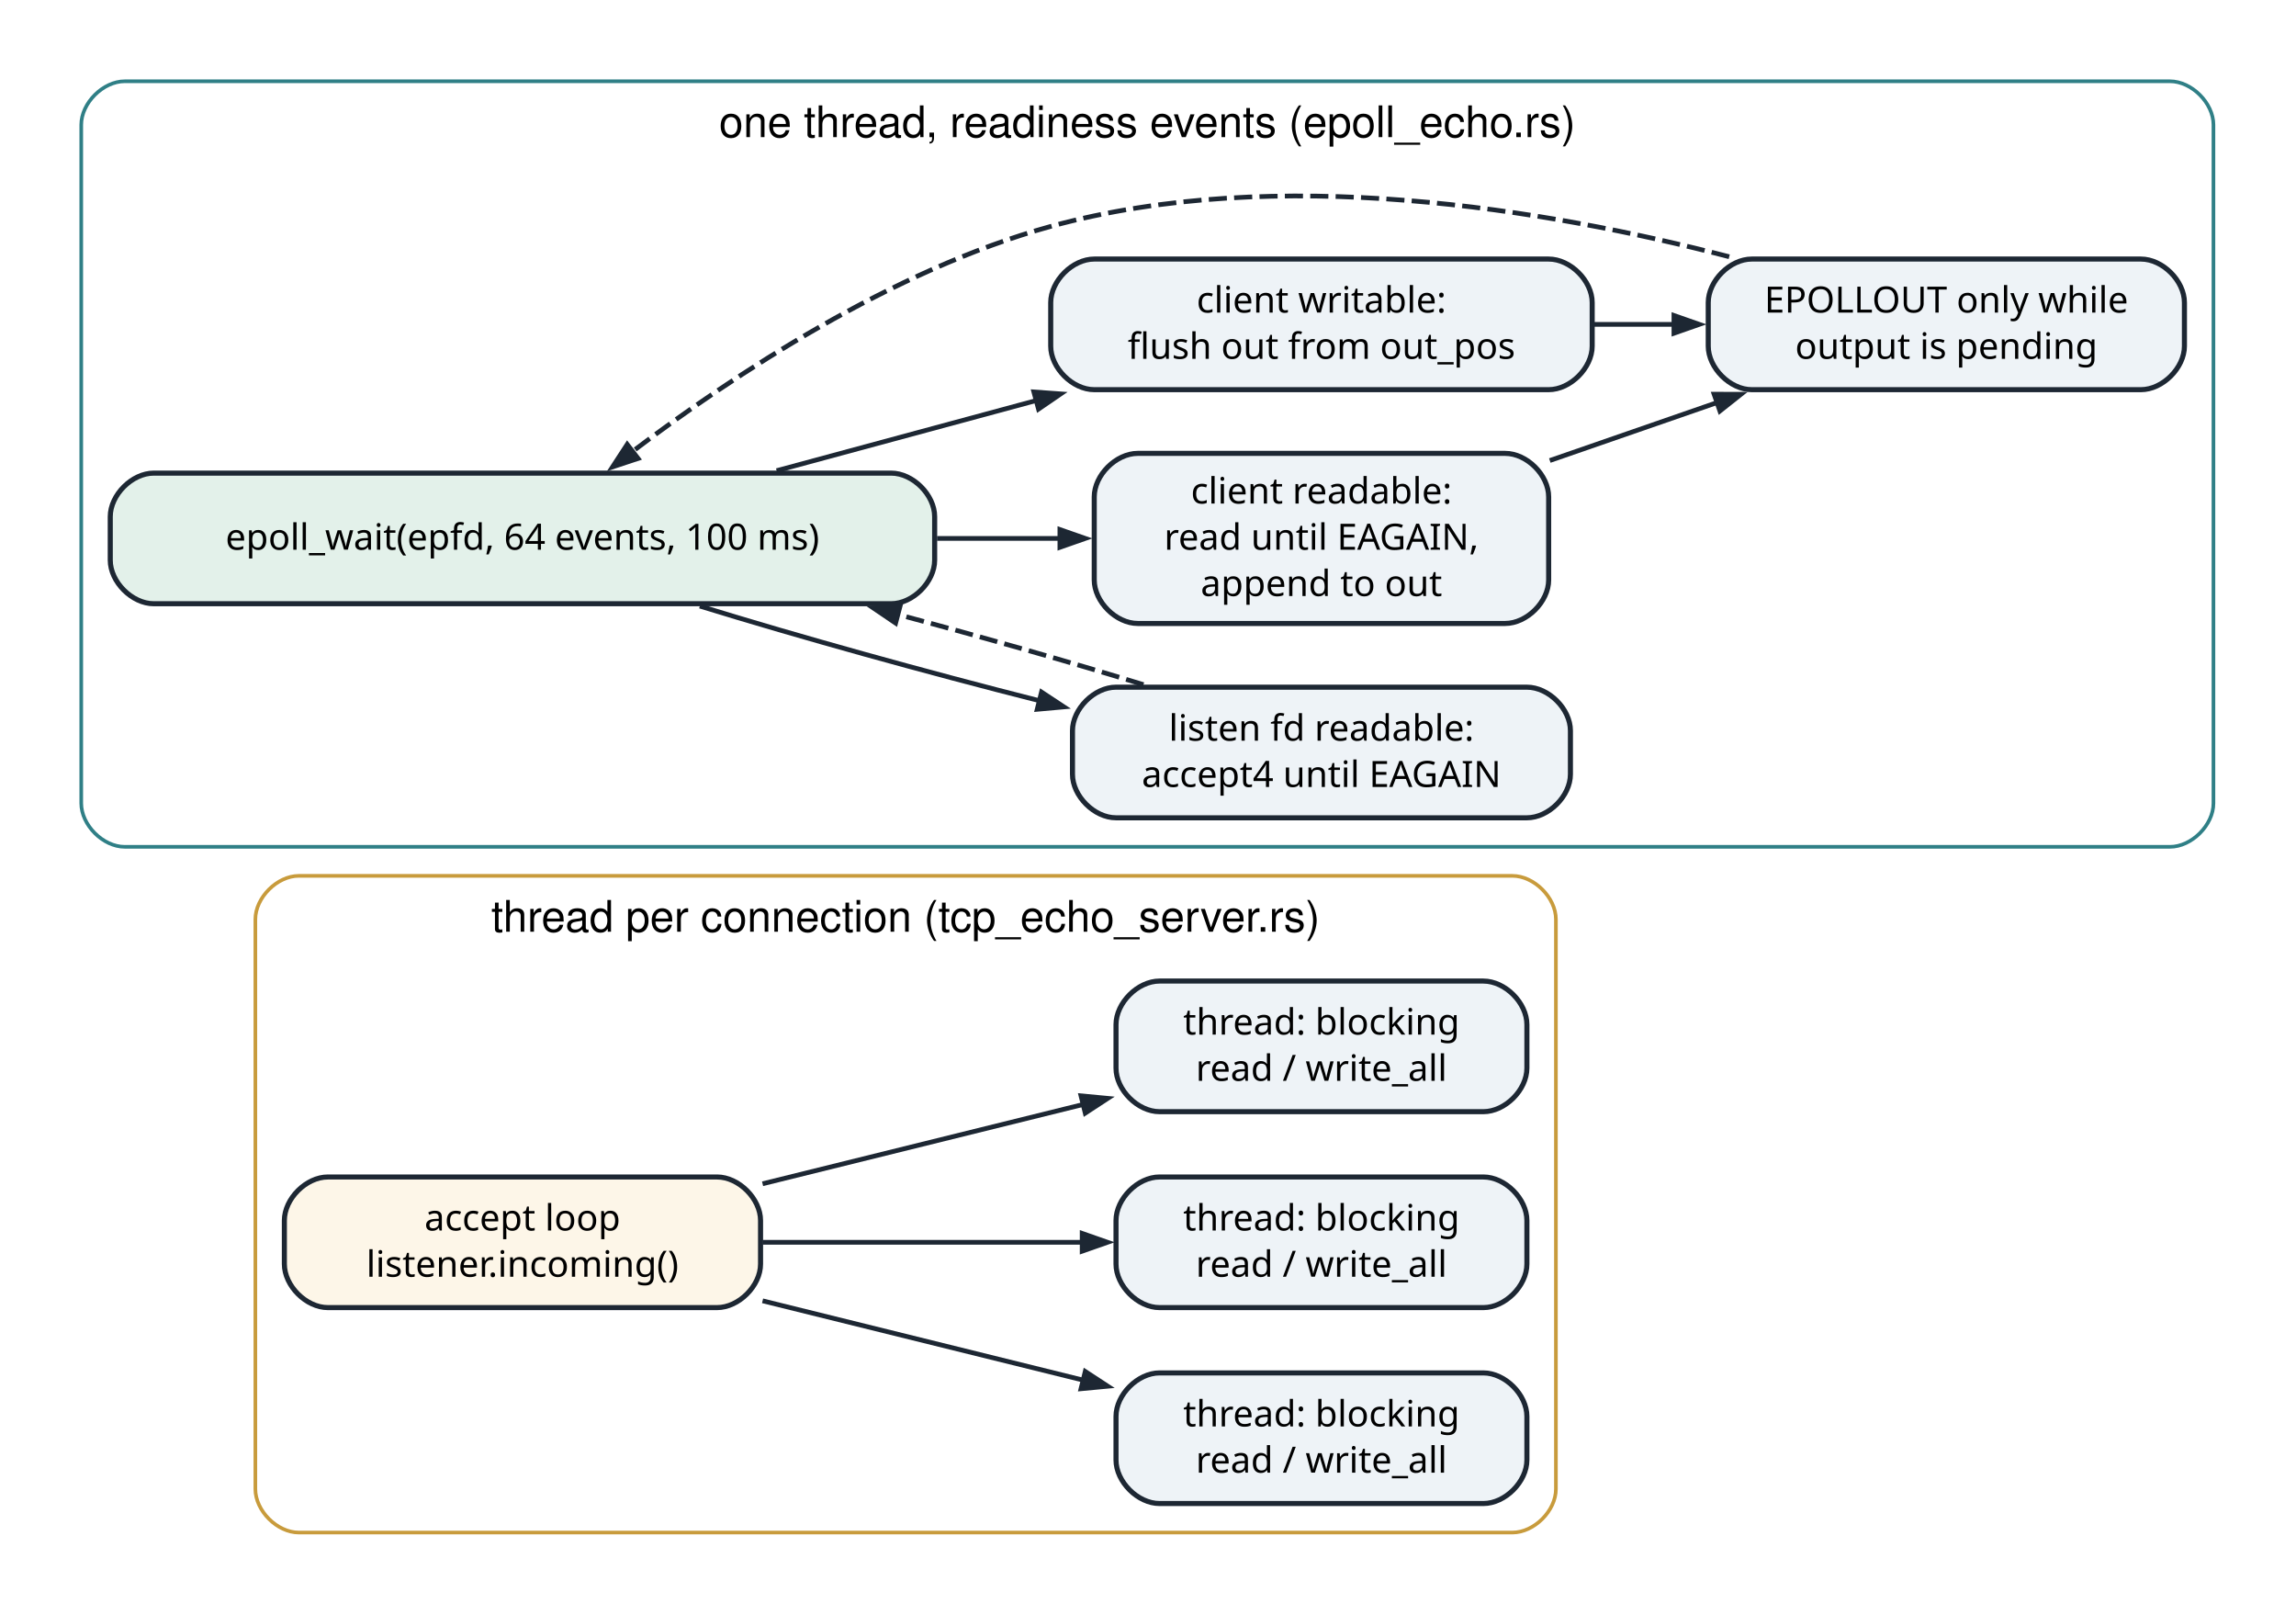
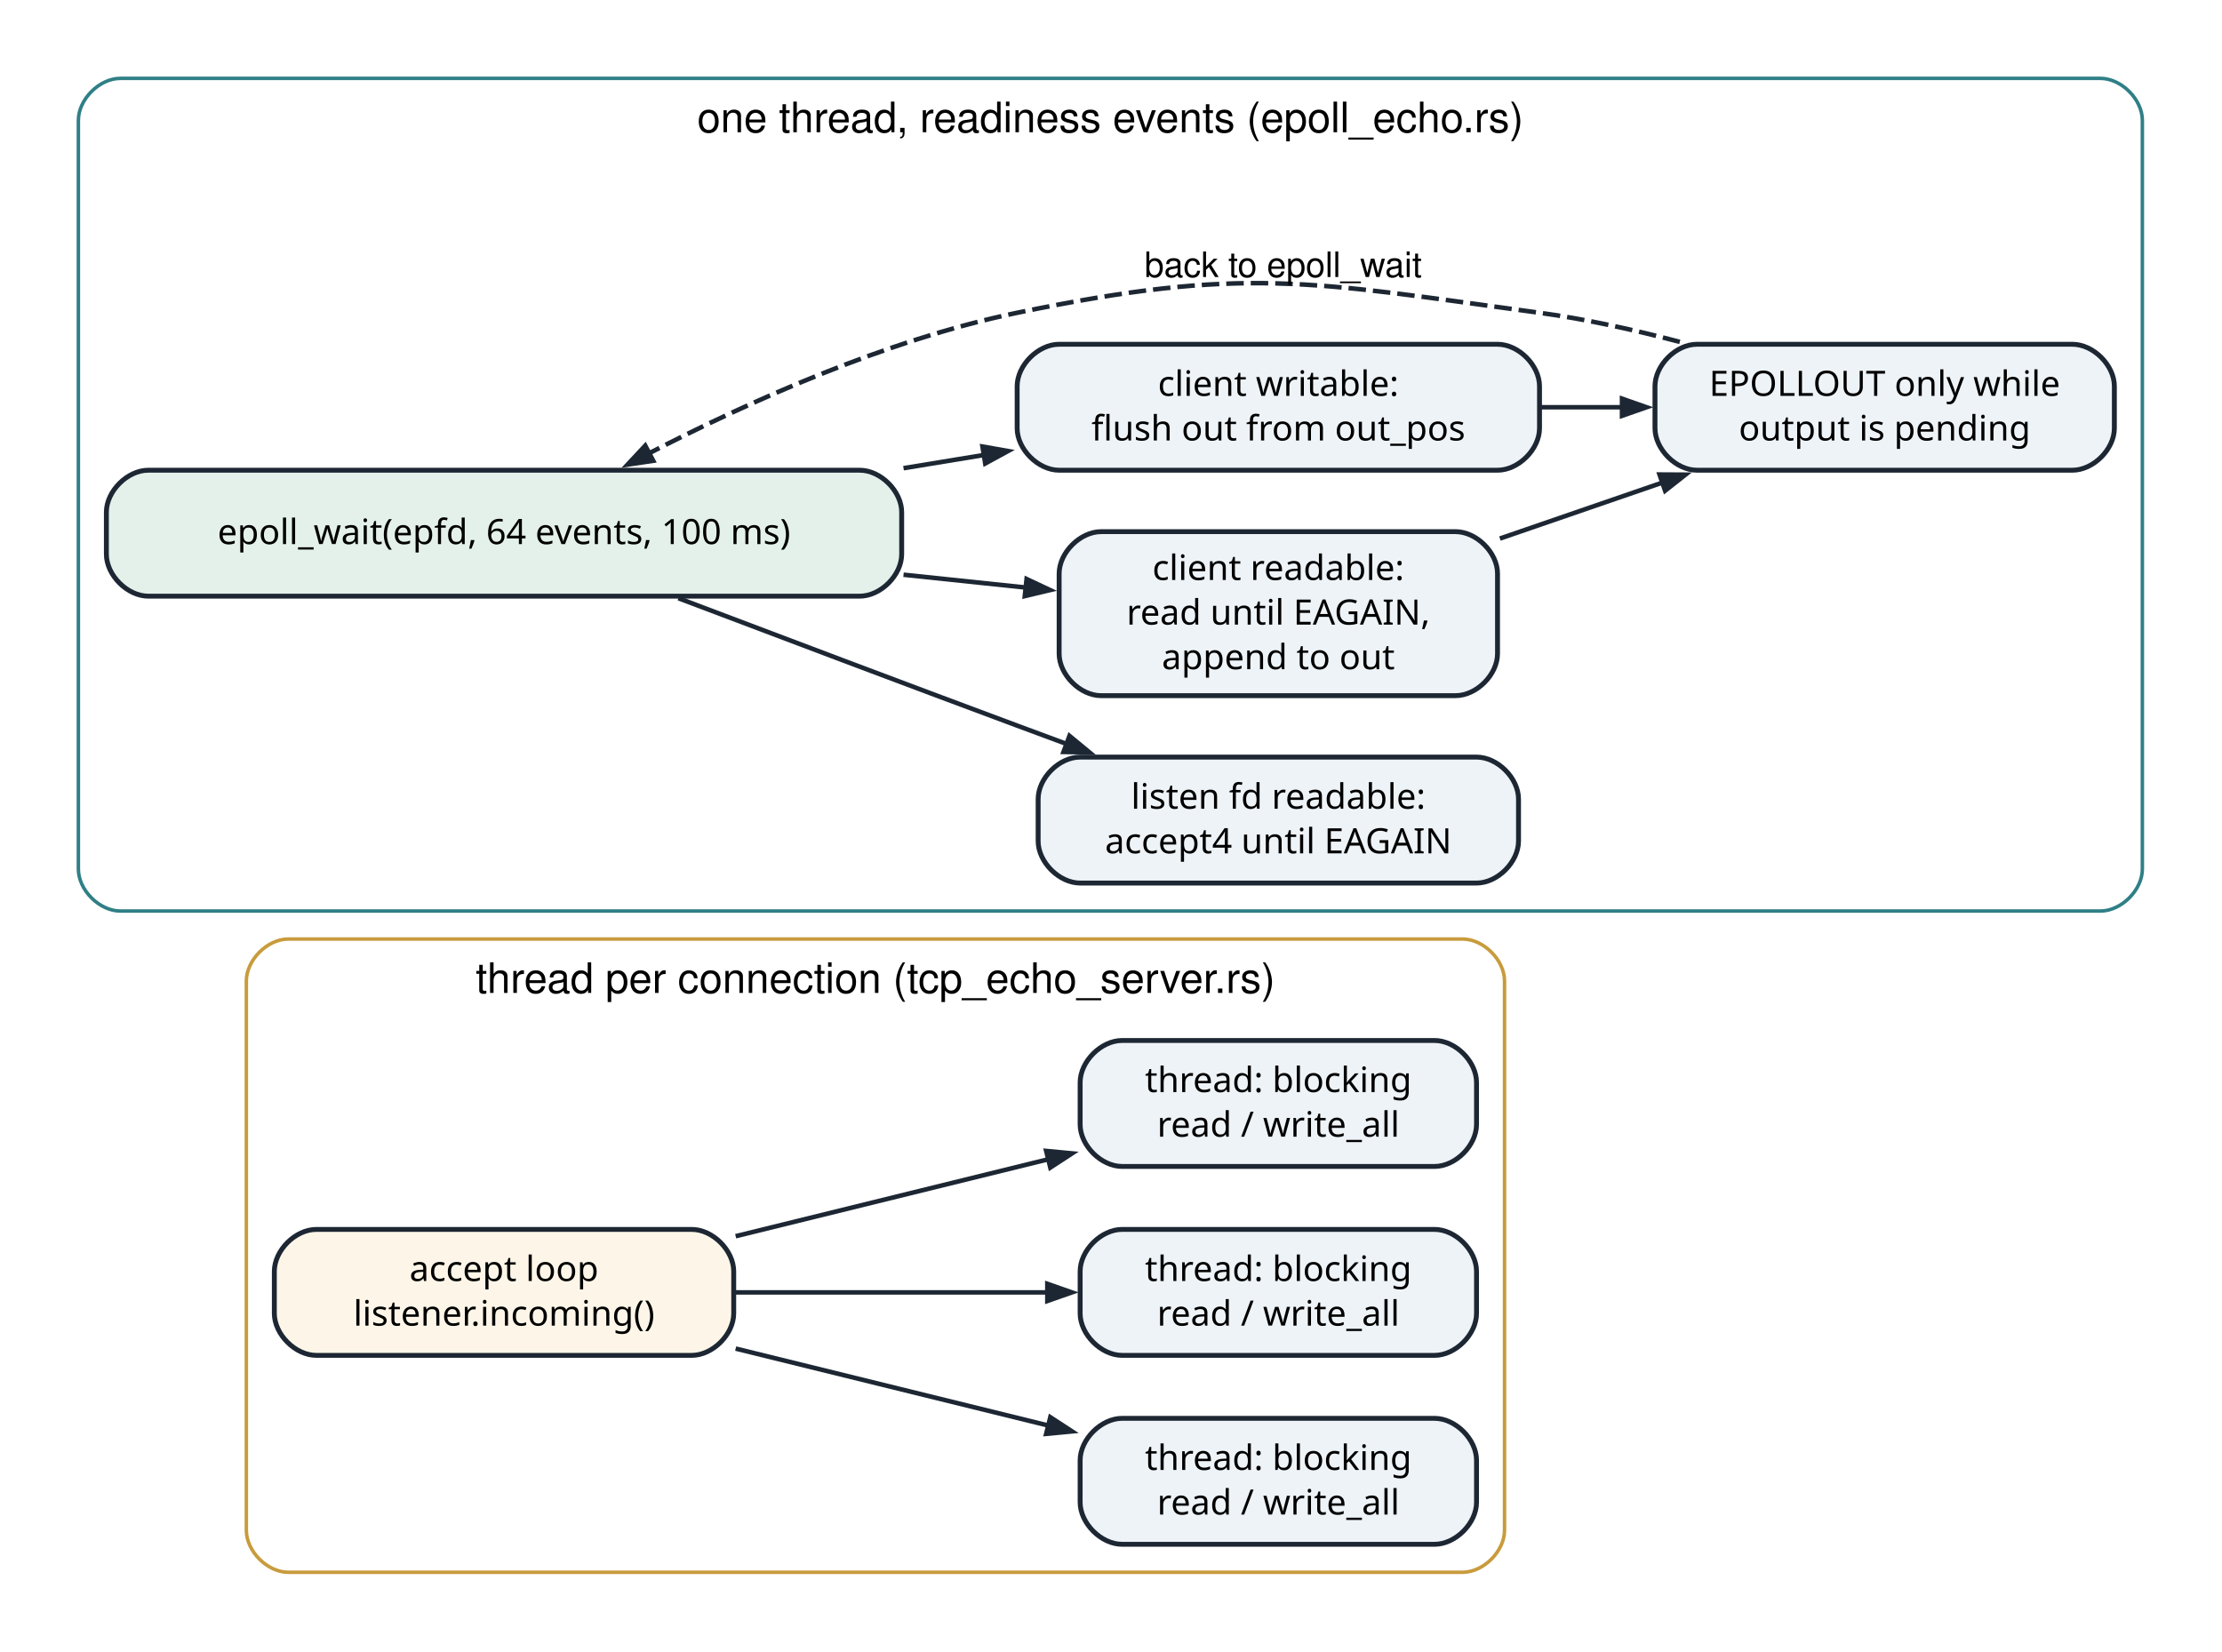
- <svg xmlns="http://www.w3.org/2000/svg" width="633pt" height="445pt" viewBox="0.00 0.00 633.00 445.00">
-   <g id="graph0" class="graph" transform="scale(1 1) rotate(0) translate(14.4 430.4)">
+ <svg xmlns="http://www.w3.org/2000/svg" width="635pt" height="472pt" viewBox="0.00 0.00 635.00 472.00">
+   <g id="graph0" class="graph" transform="scale(1 1) rotate(0) translate(14.4 457.4)">
    <g id="clust1" class="cluster">
-       <path fill="none" stroke="#c89b3c" d="M68,-8C68,-8 402.56,-8 402.56,-8 408.56,-8 414.56,-14 414.56,-20 414.56,-20 414.56,-177 414.56,-177 414.56,-183 408.56,-189 402.56,-189 402.56,-189 68,-189 68,-189 62,-189 56,-183 56,-177 56,-177 56,-20 56,-20 56,-14 62,-8 68,-8" />
-       <text xml:space="preserve" text-anchor="middle" x="235.28" y="-173.6" font-family="Helvetica,sans-Serif" font-size="12.00">thread per connection (tcp_echo_server.rs)</text>
+       <path fill="none" stroke="#c89b3c" d="M68,-8C68,-8 403.56,-8 403.56,-8 409.56,-8 415.56,-14 415.56,-20 415.56,-20 415.56,-177 415.56,-177 415.56,-183 409.56,-189 403.56,-189 403.56,-189 68,-189 68,-189 62,-189 56,-183 56,-177 56,-177 56,-20 56,-20 56,-14 62,-8 68,-8" />
+       <text xml:space="preserve" text-anchor="middle" x="235.78" y="-173.6" font-family="Helvetica,sans-Serif" font-size="12.00">thread per connection (tcp_echo_server.rs)</text>
    </g>
    <g id="clust2" class="cluster">
-       <path fill="none" stroke="#2f7f86" d="M20,-197C20,-197 583.84,-197 583.84,-197 589.84,-197 595.84,-203 595.84,-209 595.84,-209 595.84,-396 595.84,-396 595.84,-402 589.84,-408 583.84,-408 583.84,-408 20,-408 20,-408 14,-408 8,-402 8,-396 8,-396 8,-209 8,-209 8,-203 14,-197 20,-197" />
-       <text xml:space="preserve" text-anchor="middle" x="301.92" y="-392.6" font-family="Helvetica,sans-Serif" font-size="12.00">one thread, readiness events (epoll_echo.rs)</text>
+       <path fill="none" stroke="#2f7f86" d="M20,-197C20,-197 585.84,-197 585.84,-197 591.84,-197 597.84,-203 597.84,-209 597.84,-209 597.84,-423 597.84,-423 597.84,-429 591.84,-435 585.84,-435 585.84,-435 20,-435 20,-435 14,-435 8,-429 8,-423 8,-423 8,-209 8,-209 8,-203 14,-197 20,-197" />
+       <text xml:space="preserve" text-anchor="middle" x="302.92" y="-419.6" font-family="Helvetica,sans-Serif" font-size="12.00">one thread, readiness events (epoll_echo.rs)</text>
    </g>
    <g id="node1" class="node">
      <path fill="#fdf6e8" stroke="#1d2733" stroke-width="1.4" d="M183.28,-106C183.28,-106 76,-106 76,-106 70,-106 64,-100 64,-94 64,-94 64,-82 64,-82 64,-76 70,-70 76,-70 76,-70 183.28,-70 183.28,-70 189.28,-70 195.28,-76 195.28,-82 195.28,-82 195.28,-94 195.28,-94 195.28,-100 189.28,-106 183.28,-106" />
      <text xml:space="preserve" text-anchor="middle" x="129.64" y="-91.25" font-family="Menlo" font-size="10.00">accept loop</text>
      <text xml:space="preserve" text-anchor="middle" x="129.64" y="-78.5" font-family="Menlo" font-size="10.00">listener.incoming()</text>
    </g>
    <g id="node2" class="node">
-       <path fill="#eef3f7" stroke="#1d2733" stroke-width="1.4" d="M394.56,-52C394.56,-52 305.28,-52 305.28,-52 299.28,-52 293.28,-46 293.28,-40 293.28,-40 293.28,-28 293.28,-28 293.28,-22 299.28,-16 305.28,-16 305.28,-16 394.56,-16 394.56,-16 400.56,-16 406.56,-22 406.56,-28 406.56,-28 406.56,-40 406.56,-40 406.56,-46 400.56,-52 394.56,-52" />
-       <text xml:space="preserve" text-anchor="middle" x="349.92" y="-37.25" font-family="Menlo" font-size="10.00">thread: blocking</text>
-       <text xml:space="preserve" text-anchor="middle" x="349.92" y="-24.5" font-family="Menlo" font-size="10.00">read / write_all</text>
+       <path fill="#eef3f7" stroke="#1d2733" stroke-width="1.4" d="M395.56,-52C395.56,-52 306.28,-52 306.28,-52 300.28,-52 294.28,-46 294.28,-40 294.28,-40 294.28,-28 294.28,-28 294.28,-22 300.28,-16 306.28,-16 306.28,-16 395.56,-16 395.56,-16 401.56,-16 407.56,-22 407.56,-28 407.56,-28 407.56,-40 407.56,-40 407.56,-46 401.56,-52 395.56,-52" />
+       <text xml:space="preserve" text-anchor="middle" x="350.92" y="-37.25" font-family="Menlo" font-size="10.00">thread: blocking</text>
+       <text xml:space="preserve" text-anchor="middle" x="350.92" y="-24.5" font-family="Menlo" font-size="10.00">read / write_all</text>
    </g>
    <g id="edge1" class="edge">
-       <path fill="none" stroke="#1d2733" stroke-width="1.3" d="M195.84,-71.87C223.84,-64.94 256.48,-56.87 284.41,-49.96" />
-       <polygon fill="#1d2733" stroke="#1d2733" stroke-width="1.3" points="284.8,-52.39 291.01,-48.33 283.63,-47.63 284.8,-52.39" />
+       <path fill="none" stroke="#1d2733" stroke-width="1.3" d="M195.84,-71.94C224.1,-64.99 257.1,-56.86 285.29,-49.92" />
+       <polygon fill="#1d2733" stroke="#1d2733" stroke-width="1.3" points="285.76,-52.32 291.97,-48.27 284.58,-47.57 285.76,-52.32" />
    </g>
    <g id="node3" class="node">
-       <path fill="#eef3f7" stroke="#1d2733" stroke-width="1.4" d="M394.56,-106C394.56,-106 305.28,-106 305.28,-106 299.28,-106 293.28,-100 293.28,-94 293.28,-94 293.28,-82 293.28,-82 293.28,-76 299.28,-70 305.28,-70 305.28,-70 394.56,-70 394.56,-70 400.56,-70 406.56,-76 406.56,-82 406.56,-82 406.56,-94 406.56,-94 406.56,-100 400.56,-106 394.56,-106" />
-       <text xml:space="preserve" text-anchor="middle" x="349.92" y="-91.25" font-family="Menlo" font-size="10.00">thread: blocking</text>
-       <text xml:space="preserve" text-anchor="middle" x="349.92" y="-78.5" font-family="Menlo" font-size="10.00">read / write_all</text>
+       <path fill="#eef3f7" stroke="#1d2733" stroke-width="1.4" d="M395.56,-106C395.56,-106 306.28,-106 306.28,-106 300.28,-106 294.28,-100 294.28,-94 294.28,-94 294.28,-82 294.28,-82 294.28,-76 300.28,-70 306.28,-70 306.28,-70 395.56,-70 395.56,-70 401.56,-70 407.56,-76 407.56,-82 407.56,-82 407.56,-94 407.56,-94 407.56,-100 401.56,-106 395.56,-106" />
+       <text xml:space="preserve" text-anchor="middle" x="350.92" y="-91.25" font-family="Menlo" font-size="10.00">thread: blocking</text>
+       <text xml:space="preserve" text-anchor="middle" x="350.92" y="-78.5" font-family="Menlo" font-size="10.00">read / write_all</text>
    </g>
    <g id="edge2" class="edge">
-       <path fill="none" stroke="#1d2733" stroke-width="1.3" d="M195.84,-88C223.72,-88 256.2,-88 284.05,-88" />
-       <polygon fill="#1d2733" stroke="#1d2733" stroke-width="1.3" points="283.95,-90.45 290.95,-88 283.95,-85.55 283.95,-90.45" />
+       <path fill="none" stroke="#1d2733" stroke-width="1.3" d="M195.84,-88C223.98,-88 256.81,-88 284.93,-88" />
+       <polygon fill="#1d2733" stroke="#1d2733" stroke-width="1.3" points="284.91,-90.45 291.91,-88 284.91,-85.55 284.91,-90.45" />
    </g>
    <g id="node4" class="node">
-       <path fill="#eef3f7" stroke="#1d2733" stroke-width="1.4" d="M394.56,-160C394.56,-160 305.28,-160 305.28,-160 299.28,-160 293.28,-154 293.28,-148 293.28,-148 293.28,-136 293.28,-136 293.28,-130 299.28,-124 305.28,-124 305.28,-124 394.56,-124 394.56,-124 400.56,-124 406.56,-130 406.56,-136 406.56,-136 406.56,-148 406.56,-148 406.56,-154 400.56,-160 394.56,-160" />
-       <text xml:space="preserve" text-anchor="middle" x="349.92" y="-145.25" font-family="Menlo" font-size="10.00">thread: blocking</text>
-       <text xml:space="preserve" text-anchor="middle" x="349.92" y="-132.5" font-family="Menlo" font-size="10.00">read / write_all</text>
+       <path fill="#eef3f7" stroke="#1d2733" stroke-width="1.4" d="M395.56,-160C395.56,-160 306.28,-160 306.28,-160 300.28,-160 294.28,-154 294.28,-148 294.28,-148 294.28,-136 294.28,-136 294.28,-130 300.28,-124 306.28,-124 306.28,-124 395.56,-124 395.56,-124 401.56,-124 407.56,-130 407.56,-136 407.56,-136 407.56,-148 407.56,-148 407.56,-154 401.56,-160 395.56,-160" />
+       <text xml:space="preserve" text-anchor="middle" x="350.92" y="-145.25" font-family="Menlo" font-size="10.00">thread: blocking</text>
+       <text xml:space="preserve" text-anchor="middle" x="350.92" y="-132.5" font-family="Menlo" font-size="10.00">read / write_all</text>
    </g>
    <g id="edge3" class="edge">
-       <path fill="none" stroke="#1d2733" stroke-width="1.3" d="M195.84,-104.13C223.84,-111.06 256.48,-119.13 284.41,-126.04" />
-       <polygon fill="#1d2733" stroke="#1d2733" stroke-width="1.3" points="283.63,-128.37 291.01,-127.67 284.8,-123.61 283.63,-128.37" />
+       <path fill="none" stroke="#1d2733" stroke-width="1.3" d="M195.84,-104.06C224.1,-111.01 257.1,-119.14 285.29,-126.08" />
+       <polygon fill="#1d2733" stroke="#1d2733" stroke-width="1.3" points="284.58,-128.43 291.97,-127.73 285.76,-123.68 284.58,-128.43" />
    </g>
    <g id="node5" class="node">
-       <path fill="#e3f1ea" stroke="#1d2733" stroke-width="1.4" d="M231.28,-300C231.28,-300 28,-300 28,-300 22,-300 16,-294 16,-288 16,-288 16,-276 16,-276 16,-270 22,-264 28,-264 28,-264 231.28,-264 231.28,-264 237.28,-264 243.28,-270 243.28,-276 243.28,-276 243.28,-288 243.28,-288 243.28,-294 237.28,-300 231.28,-300" />
-       <text xml:space="preserve" text-anchor="middle" x="129.64" y="-278.88" font-family="Menlo" font-size="10.00">epoll_wait(epfd, 64 events, 100 ms)</text>
+       <path fill="#e3f1ea" stroke="#1d2733" stroke-width="1.4" d="M231.28,-323C231.28,-323 28,-323 28,-323 22,-323 16,-317 16,-311 16,-311 16,-299 16,-299 16,-293 22,-287 28,-287 28,-287 231.28,-287 231.28,-287 237.28,-287 243.28,-293 243.28,-299 243.28,-299 243.28,-311 243.28,-311 243.28,-317 237.28,-323 231.28,-323" />
+       <text xml:space="preserve" text-anchor="middle" x="129.64" y="-301.88" font-family="Menlo" font-size="10.00">epoll_wait(epfd, 64 events, 100 ms)</text>
    </g>
    <g id="node6" class="node">
-       <path fill="#eef3f7" stroke="#1d2733" stroke-width="1.4" d="M406.56,-241C406.56,-241 293.28,-241 293.28,-241 287.28,-241 281.28,-235 281.28,-229 281.28,-229 281.28,-217 281.28,-217 281.28,-211 287.28,-205 293.28,-205 293.28,-205 406.56,-205 406.56,-205 412.56,-205 418.56,-211 418.56,-217 418.56,-217 418.56,-229 418.56,-229 418.56,-235 412.56,-241 406.56,-241" />
-       <text xml:space="preserve" text-anchor="middle" x="349.92" y="-226.25" font-family="Menlo" font-size="10.00">listen fd readable:</text>
-       <text xml:space="preserve" text-anchor="middle" x="349.92" y="-213.5" font-family="Menlo" font-size="10.00">accept4 until EAGAIN</text>
+       <path fill="#eef3f7" stroke="#1d2733" stroke-width="1.4" d="M407.56,-241C407.56,-241 294.28,-241 294.28,-241 288.28,-241 282.28,-235 282.28,-229 282.28,-229 282.28,-217 282.28,-217 282.28,-211 288.28,-205 294.28,-205 294.28,-205 407.56,-205 407.56,-205 413.56,-205 419.56,-211 419.56,-217 419.56,-217 419.56,-229 419.56,-229 419.56,-235 413.56,-241 407.56,-241" />
+       <text xml:space="preserve" text-anchor="middle" x="350.92" y="-226.25" font-family="Menlo" font-size="10.00">listen fd readable:</text>
+       <text xml:space="preserve" text-anchor="middle" x="350.92" y="-213.5" font-family="Menlo" font-size="10.00">accept4 until EAGAIN</text>
    </g>
    <g id="edge4" class="edge">
-       <path fill="none" stroke="#1d2733" stroke-width="1.3" d="M178.54,-263.35C205.96,-254.89 241,-245.16 272.16,-237.27" />
-       <polygon fill="#1d2733" stroke="#1d2733" stroke-width="1.3" points="272.74,-239.65 278.93,-235.57 271.55,-234.9 272.74,-239.65" />
+       <path fill="none" stroke="#1d2733" stroke-width="1.3" d="M179.47,-286.42C207.73,-275.71 243.98,-262.02 276.28,-250 280.94,-248.27 285.77,-246.48 290.62,-244.68" />
+       <polygon fill="#1d2733" stroke="#1d2733" stroke-width="1.3" points="291.23,-247.07 296.95,-242.35 289.53,-242.48 291.23,-247.07" />
    </g>
    <g id="node7" class="node">
-       <path fill="#eef3f7" stroke="#1d2733" stroke-width="1.4" d="M400.56,-305.44C400.56,-305.44 299.28,-305.44 299.28,-305.44 293.28,-305.44 287.28,-299.44 287.28,-293.44 287.28,-293.44 287.28,-270.56 287.28,-270.56 287.28,-264.56 293.28,-258.56 299.28,-258.56 299.28,-258.56 400.56,-258.56 400.56,-258.56 406.56,-258.56 412.56,-264.56 412.56,-270.56 412.56,-270.56 412.56,-293.44 412.56,-293.44 412.56,-299.44 406.56,-305.44 400.56,-305.44" />
-       <text xml:space="preserve" text-anchor="middle" x="349.92" y="-291.62" font-family="Menlo" font-size="10.00">client readable:</text>
-       <text xml:space="preserve" text-anchor="middle" x="349.92" y="-278.88" font-family="Menlo" font-size="10.00">read until EAGAIN,</text>
-       <text xml:space="preserve" text-anchor="middle" x="349.92" y="-266.12" font-family="Menlo" font-size="10.00">append to out</text>
+       <path fill="#eef3f7" stroke="#1d2733" stroke-width="1.4" d="M401.56,-305.44C401.56,-305.44 300.28,-305.44 300.28,-305.44 294.28,-305.44 288.28,-299.44 288.28,-293.44 288.28,-293.44 288.28,-270.56 288.28,-270.56 288.28,-264.56 294.28,-258.56 300.28,-258.56 300.28,-258.56 401.56,-258.56 401.56,-258.56 407.56,-258.56 413.56,-264.56 413.56,-270.56 413.56,-270.56 413.56,-293.44 413.56,-293.44 413.56,-299.44 407.56,-305.44 401.56,-305.44" />
+       <text xml:space="preserve" text-anchor="middle" x="350.92" y="-291.62" font-family="Menlo" font-size="10.00">client readable:</text>
+       <text xml:space="preserve" text-anchor="middle" x="350.92" y="-278.88" font-family="Menlo" font-size="10.00">read until EAGAIN,</text>
+       <text xml:space="preserve" text-anchor="middle" x="350.92" y="-266.12" font-family="Menlo" font-size="10.00">append to out</text>
    </g>
    <g id="edge5" class="edge">
-       <path fill="none" stroke="#1d2733" stroke-width="1.3" d="M243.94,-282C255.57,-282 267.14,-282 278.11,-282" />
-       <polygon fill="#1d2733" stroke="#1d2733" stroke-width="1.3" points="277.81,-284.45 284.81,-282 277.81,-279.55 277.81,-284.45" />
+       <path fill="none" stroke="#1d2733" stroke-width="1.3" d="M243.81,-293.13C255.71,-291.88 267.56,-290.64 278.78,-289.46" />
+       <polygon fill="#1d2733" stroke="#1d2733" stroke-width="1.3" points="278.98,-291.9 285.69,-288.74 278.47,-287.03 278.98,-291.9" />
    </g>
    <g id="node8" class="node">
-       <path fill="#eef3f7" stroke="#1d2733" stroke-width="1.4" d="M412.56,-359C412.56,-359 287.28,-359 287.28,-359 281.28,-359 275.28,-353 275.28,-347 275.28,-347 275.28,-335 275.28,-335 275.28,-329 281.28,-323 287.28,-323 287.28,-323 412.56,-323 412.56,-323 418.56,-323 424.56,-329 424.56,-335 424.56,-335 424.56,-347 424.56,-347 424.56,-353 418.56,-359 412.56,-359" />
-       <text xml:space="preserve" text-anchor="middle" x="349.92" y="-344.25" font-family="Menlo" font-size="10.00">client writable:</text>
-       <text xml:space="preserve" text-anchor="middle" x="349.92" y="-331.5" font-family="Menlo" font-size="10.00">flush out from out_pos</text>
+       <path fill="#eef3f7" stroke="#1d2733" stroke-width="1.4" d="M413.56,-359C413.56,-359 288.28,-359 288.28,-359 282.28,-359 276.28,-353 276.28,-347 276.28,-347 276.28,-335 276.28,-335 276.28,-329 282.28,-323 288.28,-323 288.28,-323 413.56,-323 413.56,-323 419.56,-323 425.56,-329 425.56,-335 425.56,-335 425.56,-347 425.56,-347 425.56,-353 419.56,-359 413.56,-359" />
+       <text xml:space="preserve" text-anchor="middle" x="350.92" y="-344.25" font-family="Menlo" font-size="10.00">client writable:</text>
+       <text xml:space="preserve" text-anchor="middle" x="350.92" y="-331.5" font-family="Menlo" font-size="10.00">flush out from out_pos</text>
    </g>
    <g id="edge6" class="edge">
-       <path fill="none" stroke="#1d2733" stroke-width="1.3" d="M199.71,-300.67C222.51,-306.83 248.02,-313.73 271.42,-320.05" />
-       <polygon fill="#1d2733" stroke="#1d2733" stroke-width="1.3" points="270.63,-322.38 278.03,-321.84 271.91,-317.65 270.63,-322.38" />
-     </g>
-     <g id="edge10" class="edge">
-       <path fill="none" stroke="#1d2733" stroke-width="1.3" stroke-dasharray="5,2" d="M300.85,-241.7C280.75,-247.9 256.58,-254.78 232.85,-261.11" />
-       <polygon fill="#1d2733" stroke="#1d2733" stroke-width="1.3" points="232.52,-258.66 226.38,-262.82 233.77,-263.4 232.52,-258.66" />
+       <path fill="none" stroke="#1d2733" stroke-width="1.3" d="M243.81,-323.58C251.57,-324.85 259.29,-326.12 266.84,-327.36" />
+       <polygon fill="#1d2733" stroke="#1d2733" stroke-width="1.3" points="266.37,-329.77 273.68,-328.48 267.16,-324.93 266.37,-329.77" />
    </g>
    <g id="node9" class="node">
-       <path fill="#eef3f7" stroke="#1d2733" stroke-width="1.4" d="M575.84,-359C575.84,-359 468.56,-359 468.56,-359 462.56,-359 456.56,-353 456.56,-347 456.56,-347 456.56,-335 456.56,-335 456.56,-329 462.56,-323 468.56,-323 468.56,-323 575.84,-323 575.84,-323 581.84,-323 587.84,-329 587.84,-335 587.84,-335 587.84,-347 587.84,-347 587.84,-353 581.84,-359 575.84,-359" />
-       <text xml:space="preserve" text-anchor="middle" x="522.2" y="-344.25" font-family="Menlo" font-size="10.00">EPOLLOUT only while</text>
-       <text xml:space="preserve" text-anchor="middle" x="522.2" y="-331.5" font-family="Menlo" font-size="10.00">output is pending</text>
+       <path fill="#eef3f7" stroke="#1d2733" stroke-width="1.4" d="M577.84,-359C577.84,-359 470.56,-359 470.56,-359 464.56,-359 458.56,-353 458.56,-347 458.56,-347 458.56,-335 458.56,-335 458.56,-329 464.56,-323 470.56,-323 470.56,-323 577.84,-323 577.84,-323 583.84,-323 589.84,-329 589.84,-335 589.84,-335 589.84,-347 589.84,-347 589.84,-353 583.84,-359 577.84,-359" />
+       <text xml:space="preserve" text-anchor="middle" x="524.2" y="-344.25" font-family="Menlo" font-size="10.00">EPOLLOUT only while</text>
+       <text xml:space="preserve" text-anchor="middle" x="524.2" y="-331.5" font-family="Menlo" font-size="10.00">output is pending</text>
    </g>
    <g id="edge7" class="edge">
-       <path fill="none" stroke="#1d2733" stroke-width="1.3" d="M412.88,-303.47C427.96,-308.69 444.1,-314.28 459.18,-319.51" />
-       <polygon fill="#1d2733" stroke="#1d2733" stroke-width="1.3" points="458.17,-321.75 465.58,-321.73 459.77,-317.12 458.17,-321.75" />
+       <path fill="none" stroke="#1d2733" stroke-width="1.3" d="M414.24,-303.47C429.41,-308.69 445.64,-314.28 460.82,-319.51" />
+       <polygon fill="#1d2733" stroke="#1d2733" stroke-width="1.3" points="459.85,-321.77 467.27,-321.73 461.45,-317.14 459.85,-321.77" />
    </g>
    <g id="edge8" class="edge">
-       <path fill="none" stroke="#1d2733" stroke-width="1.3" d="M425.11,-341C432.52,-341 440.04,-341 447.44,-341" />
-       <polygon fill="#1d2733" stroke="#1d2733" stroke-width="1.3" points="447.1,-343.45 454.1,-341 447.1,-338.55 447.1,-343.45" />
+       <path fill="none" stroke="#1d2733" stroke-width="1.3" d="M426.05,-341C433.72,-341 441.51,-341 449.18,-341" />
+       <polygon fill="#1d2733" stroke="#1d2733" stroke-width="1.3" points="449.14,-343.45 456.14,-341 449.14,-338.55 449.14,-343.45" />
    </g>
    <g id="edge9" class="edge">
-       <path fill="none" stroke="#1d2733" stroke-width="1.3" stroke-dasharray="5,2" d="M462.34,-359.64C411.89,-372.75 337.71,-385.16 275.28,-368 231.58,-355.99 187.73,-326.95 159.95,-305.94" />
-       <polygon fill="#1d2733" stroke="#1d2733" stroke-width="1.3" points="161.51,-304.04 154.47,-301.71 158.52,-307.92 161.51,-304.04" />
+       <path fill="none" stroke="#1d2733" stroke-width="1.3" stroke-dasharray="5,2" d="M465.65,-359.68C452.61,-363.13 438.72,-366.21 425.56,-368 359.82,-376.92 341.25,-381.45 276.28,-368 238.92,-360.27 199.36,-342.46 170.92,-327.75" />
+       <polygon fill="#1d2733" stroke="#1d2733" stroke-width="1.3" points="172.28,-325.7 164.94,-324.61 170,-330.03 172.28,-325.7" />
+       <text xml:space="preserve" text-anchor="middle" x="350.92" y="-378.22" font-family="Helvetica,sans-Serif" font-size="10.00"> back to epoll_wait</text>
    </g>
  </g>
</svg>
